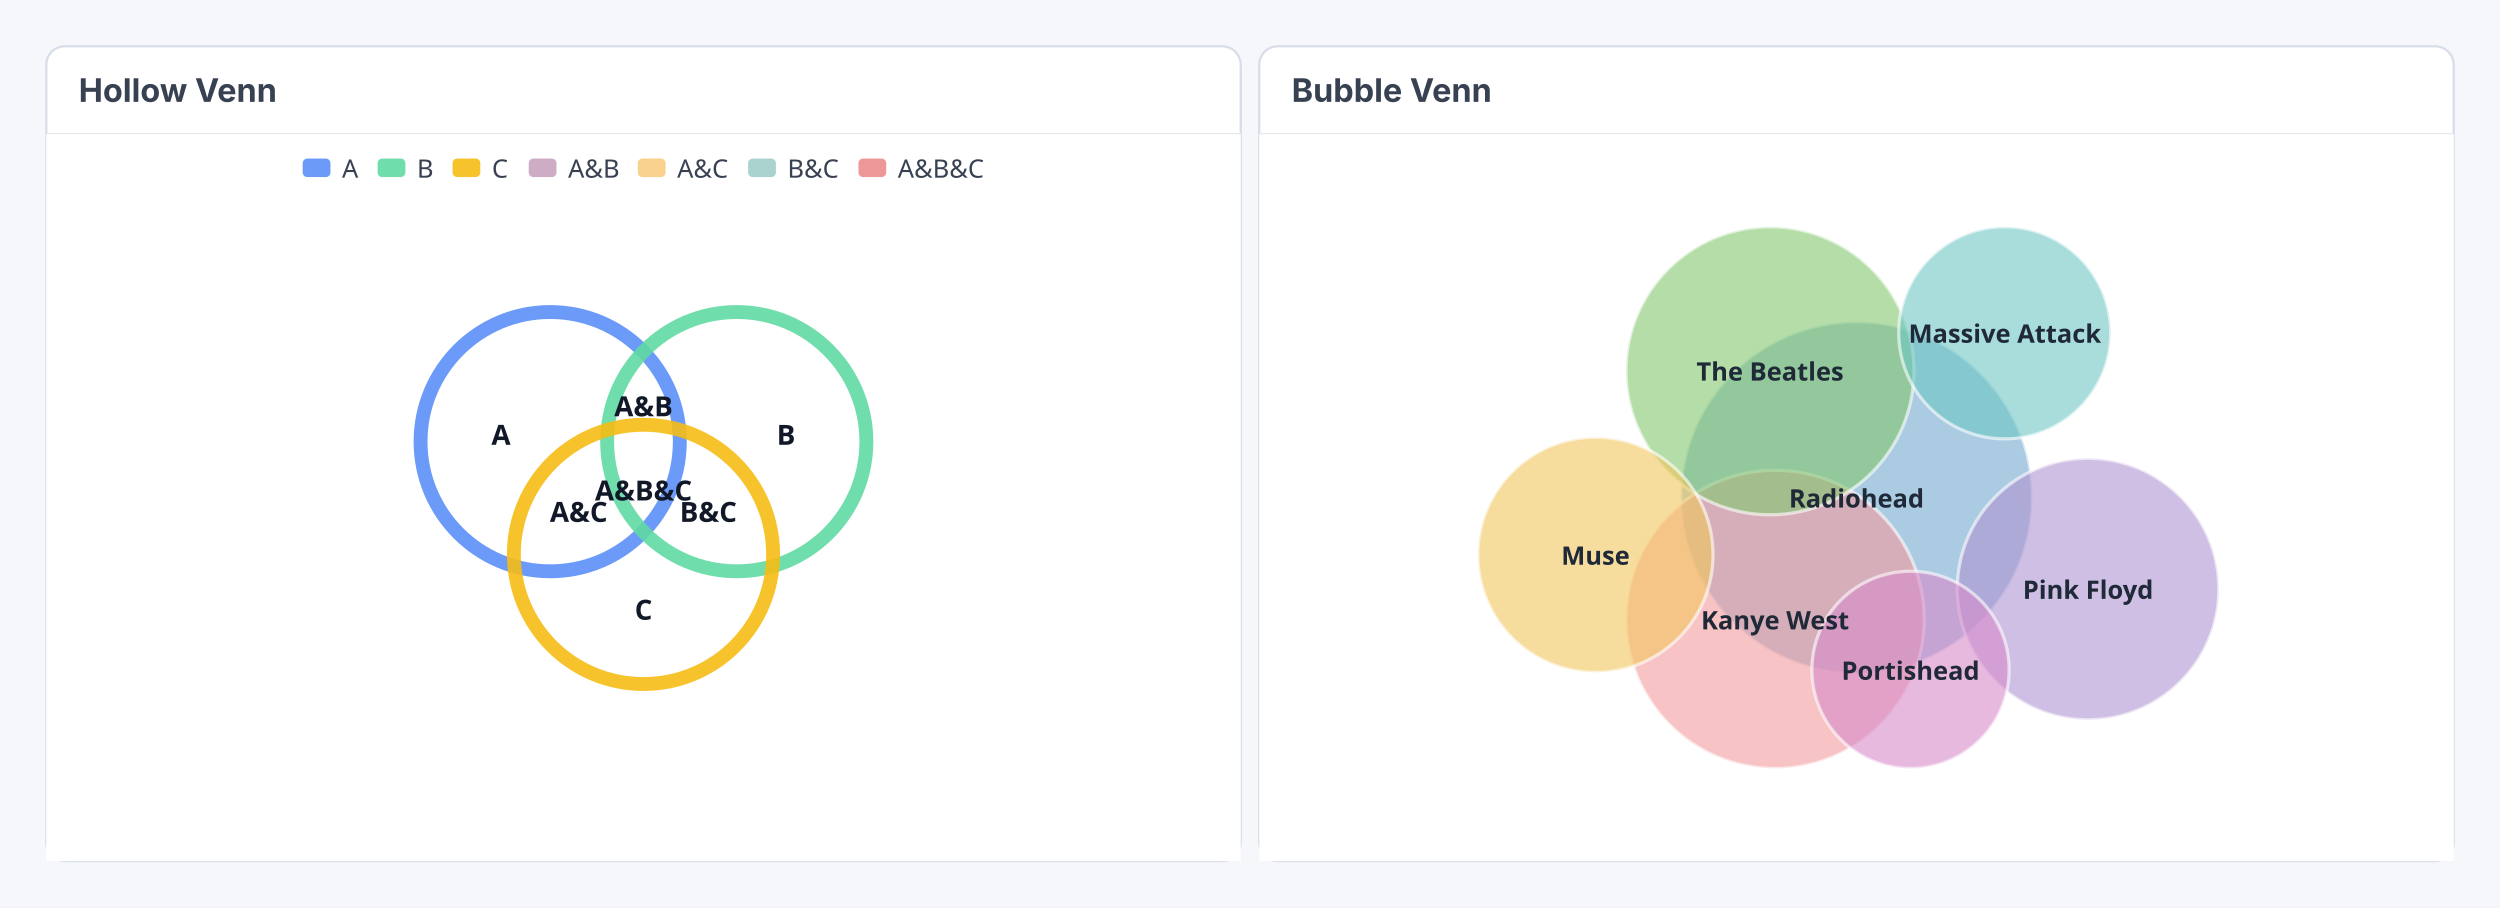
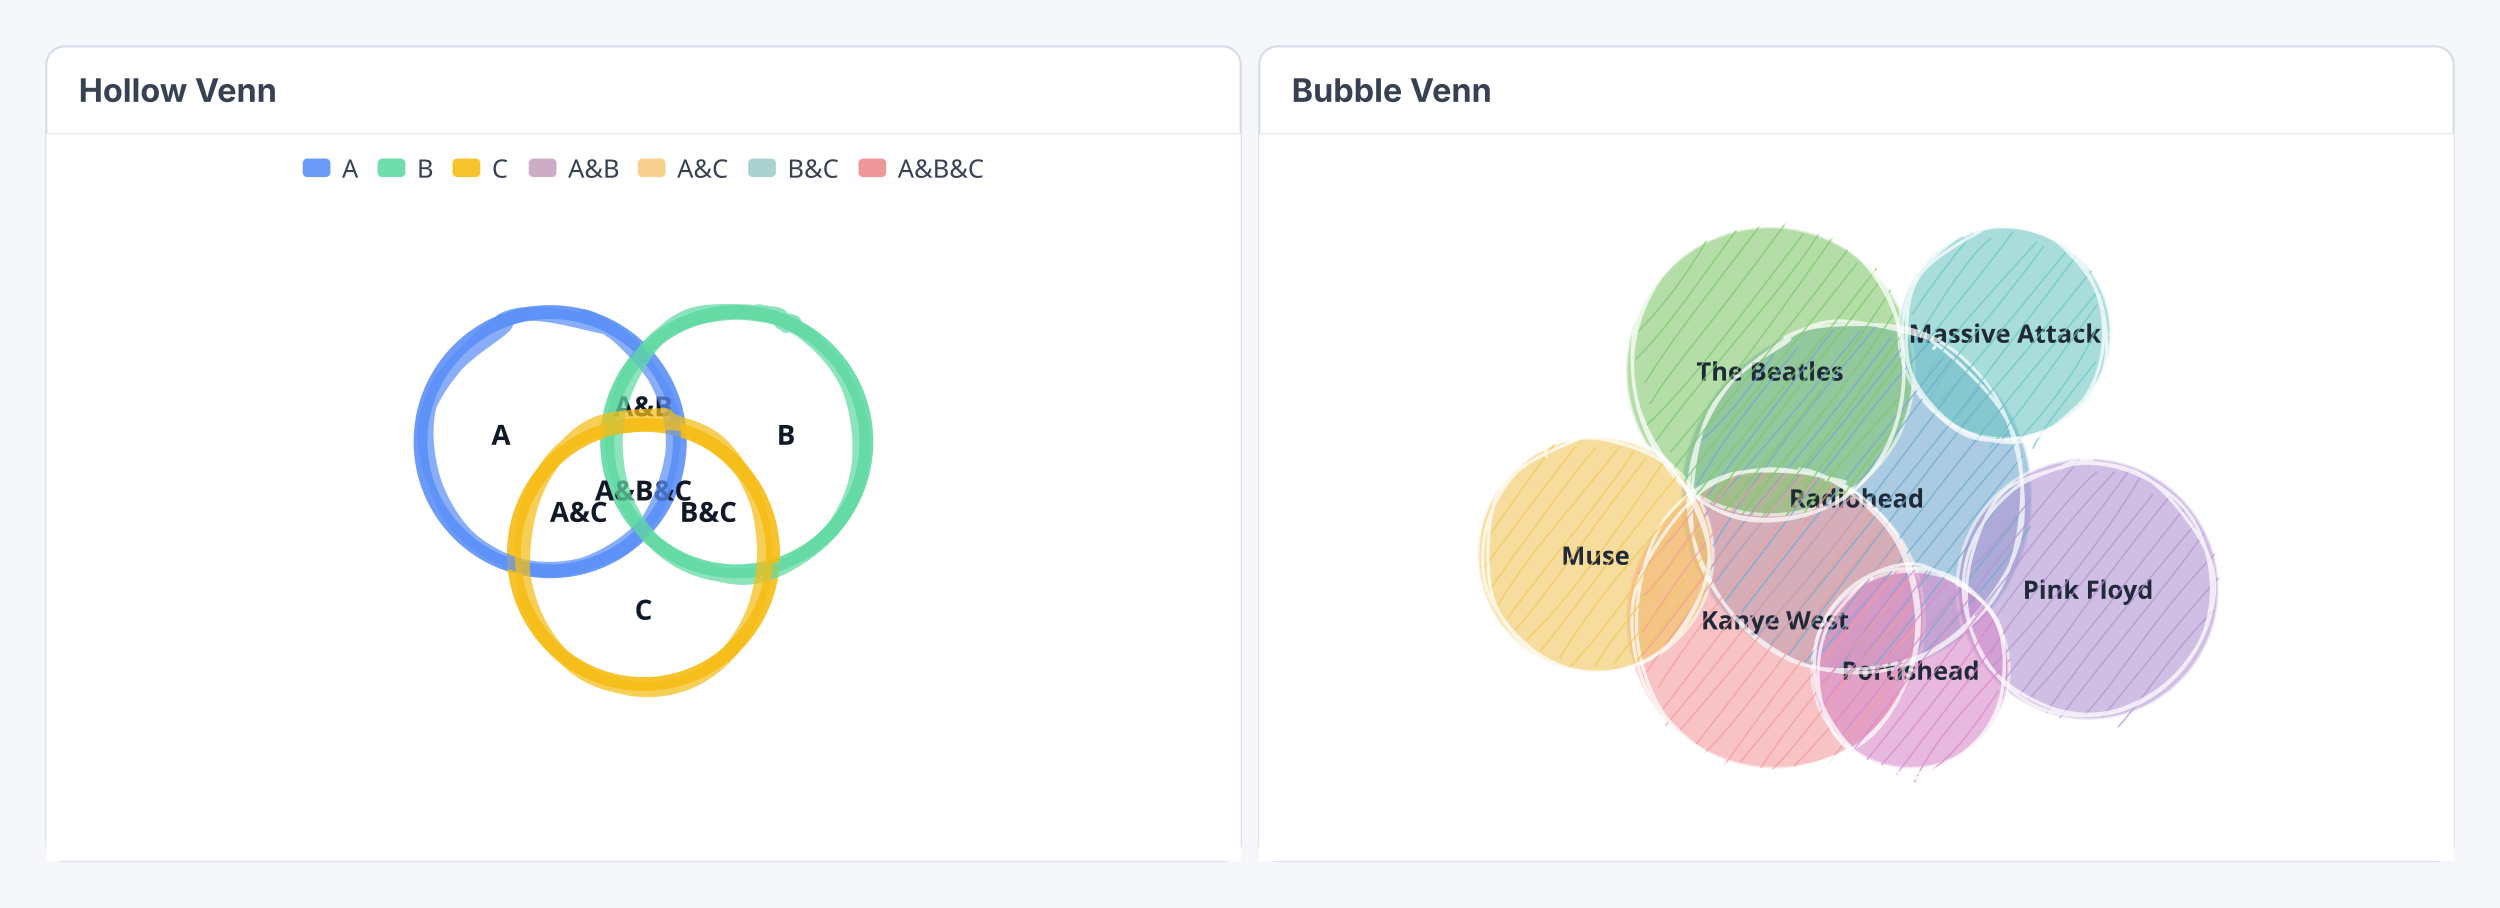
<svg xmlns="http://www.w3.org/2000/svg" width="1080" height="392" viewBox="0 0 1080 392">
  <rect width="1080" height="392" fill="#f6f7fb" />
  <g id="panel-hollow">
    <rect x="20" y="20" width="516" height="352" rx="8" fill="#fff" stroke="#d8dee9" />
    <line x1="20" y1="58" x2="536" y2="58" stroke="#e5e7eb" />
    <text x="34" y="44" fill="#374151" font-family="system-ui, -apple-system, BlinkMacSystemFont, Segoe UI, sans-serif" font-size="14" font-weight="650">Hollow Venn</text>
    <svg x="20" y="58" width="516" height="314" viewBox="0 0 516 314">
      <rect width="516" height="314" x="0" y="0" fill="#ffffff" />
      <circle cx="176.4" cy="88.8" r="56" transform="translate(41.28 44)" fill="none" pointer-events="visible" stroke="#5b8ff9" stroke-width="6" stroke-opacity="0.9" ecmeta_series_index="0" ecmeta_data_index="0" ecmeta_ssr_type="chart" class="zr-cls-0" />
      <circle cx="257" cy="88.8" r="56" transform="translate(41.28 44)" fill="none" pointer-events="visible" stroke="#61d9a3" stroke-width="6" stroke-opacity="0.9" ecmeta_series_index="0" ecmeta_data_index="1" ecmeta_ssr_type="chart" class="zr-cls-0" />
      <circle cx="216.7" cy="137.5" r="56" transform="translate(41.28 44)" fill="none" pointer-events="visible" stroke="#f6bd16" stroke-width="6" stroke-opacity="0.9" ecmeta_series_index="0" ecmeta_data_index="2" ecmeta_ssr_type="chart" class="zr-cls-0" />
      <text dominant-baseline="central" text-anchor="middle" style="font-size:12px;font-family:sans-serif;font-weight:650;" x="155.148" y="85.49" transform="translate(41.28 44)" fill="#111827">A</text>
      <text dominant-baseline="central" text-anchor="middle" style="font-size:12px;font-family:sans-serif;font-weight:650;" x="278.292" y="85.49" transform="translate(41.28 44)" fill="#111827">B</text>
      <text dominant-baseline="central" text-anchor="middle" style="font-size:12px;font-family:sans-serif;font-weight:650;" x="216.72" y="161.055" transform="translate(41.28 44)" fill="#111827">C</text>
      <text dominant-baseline="central" text-anchor="middle" style="font-size:12px;font-family:sans-serif;font-weight:650;" x="216.72" y="73.175" transform="translate(41.28 44)" fill="#111827">A&amp;B</text>
      <text dominant-baseline="central" text-anchor="middle" style="font-size:12px;font-family:sans-serif;font-weight:650;" x="188.733" y="118.794" transform="translate(41.28 44)" fill="#111827">A&amp;C</text>
      <text dominant-baseline="central" text-anchor="middle" style="font-size:12px;font-family:sans-serif;font-weight:650;" x="244.707" y="118.794" transform="translate(41.28 44)" fill="#111827">B&amp;C</text>
      <text dominant-baseline="central" text-anchor="middle" style="font-size:12px;font-family:sans-serif;font-weight:650;" x="216.72" y="109.559" transform="translate(41.28 44)" fill="#111827">A&amp;B&amp;C</text>
+       <path d="M191.2 34.6C199.3 36.6 207.9 44.7 214.3 51.8C220.6 58.8 227 67.7 229 76.7C231 85.8 229.1 97.1 226.3 106.1C223.5 115.1 218.7 124.8 212.4 130.8C206.1 136.9 196.8 140.5 188.4 142.4C180 144.2 170.3 144.4 161.8 141.8C153.4 139.2 143.9 133.6 137.7 126.8C131.6 119.9 127 109.9 124.9 100.7C122.7 91.5 122.1 80.4 124.8 71.7C127.5 63 134.7 54.8 141.3 48.5C147.8 42.2 154.7 35.5 164.2 33.9C173.6 32.3 191.8 37.8 198.2 39C204.6 40.2 202.6 40.2 202.4 40.9M155.6 36.3C162.5 32.5 172.2 33.3 180.9 34.5C189.5 35.7 200 38 207.4 43.5C214.7 49 221.2 59.3 224.8 67.6C228.4 75.9 230 84.4 229.2 93.4C228.4 102.3 225.3 113.6 220 121.2C214.6 128.8 205.4 135.3 197.3 139.2C189.2 143 180.2 145.2 171.3 144.1C162.4 143 151.4 138.4 144.1 132.6C136.8 126.9 131.3 118.2 127.7 109.6C124 101 121 89.8 122.2 81C123.4 72.2 129.2 63.9 134.9 56.9C140.6 49.9 153.1 42.5 156.4 39.2C159.7 36 154.6 36.9 154.7 37.3" transform="translate(41.28 44)" fill="none" pointer-events="visible" stroke="#5b8ff9" stroke-width="6" stroke-opacity="0.72" stroke-linecap="round" stroke-linejoin="round" class="zr-cls-1" />
+       <path d="M266.4 32.4C274.6 33.3 283.3 39.3 289.9 45C296.5 50.8 302.6 58.2 305.9 67.1C309.2 76 310.8 88.8 309.6 98.6C308.5 108.3 304.5 118.1 299 125.5C293.4 132.9 284.7 139.7 276.3 143.1C267.8 146.5 257.1 147.5 248.4 146.1C239.6 144.7 230.7 140.6 224 134.7C217.2 128.7 211 119.5 207.9 110.3C204.9 101.1 203.9 89.2 205.4 79.5C206.9 69.7 211.7 59.4 217 51.9C222.3 44.3 228.1 37.2 237.2 34.1C246.4 31 265.4 32.7 271.9 33.3C278.4 33.8 276.5 36.4 276.2 37.4M279.2 38.2C287.3 41 294.3 47.9 299.7 55.5C305 63.1 310.2 74.1 311.4 83.9C312.5 93.7 310.4 105.5 306.6 114.2C302.8 122.8 296.3 130.2 288.8 135.8C281.4 141.4 271.4 146.9 262.1 147.6C252.8 148.3 241.3 144.4 233.2 140.2C225.1 136.1 218.5 130.7 213.5 122.8C208.6 114.9 204.3 102.6 203.4 93C202.4 83.3 204.1 73.6 207.8 64.9C211.6 56.3 218.1 46.6 225.7 41.3C233.4 36 244.6 34 253.7 33.3C262.9 32.5 276.5 35.7 280.6 36.7C284.7 37.6 278.6 38 278.3 38.8" transform="translate(41.28 44)" fill="none" pointer-events="visible" stroke="#61d9a3" stroke-width="6" stroke-opacity="0.72" stroke-linecap="round" stroke-linejoin="round" class="zr-cls-1" />
+       <path d="M218.3 77.8C226.6 77 236.4 82.5 243.9 87.7C251.4 92.8 259.1 99.9 263.2 108.5C267.3 117.1 269 129.2 268.7 139.1C268.4 149 265.8 159.5 261.5 167.8C257.2 176.1 250.3 184.3 242.8 188.9C235.3 193.6 225.3 195.7 216.5 195.6C207.7 195.5 197.5 193.2 190 188.3C182.4 183.4 175.5 174.9 171.1 166.3C166.8 157.7 164.1 146.4 163.9 136.6C163.8 126.8 166 115.7 170.3 107.3C174.7 99 180.3 91 189.8 86.5C199.4 82.1 219.4 81 227.6 80.8C235.8 80.6 239.1 84.6 239.1 85.5M223 79.9C231.6 79.9 241.9 83 249.1 88.9C256.2 94.9 262.5 106 265.8 115.6C269.2 125.2 270.3 136.5 269 146.4C267.6 156.4 263.2 167.4 257.8 175.1C252.4 182.8 244.6 189.1 236.8 192.5C228.9 195.9 219.4 197.1 210.5 195.5C201.6 193.9 190.6 189 183.4 183C176.1 177 169.9 168.5 166.9 159.4C164 150.3 164.3 138.1 165.6 128.6C166.9 119 169.8 109.9 174.7 102.1C179.5 94.3 186.3 85.8 194.7 81.7C203.1 77.5 220.3 77.6 225 77.3C229.8 77.1 223.6 79 223.2 80.2" transform="translate(41.28 44)" fill="none" pointer-events="visible" stroke="#f6bd16" stroke-width="6" stroke-opacity="0.72" stroke-linecap="round" stroke-linejoin="round" class="zr-cls-1" />
      <path d="M-5 -5l304.5 0l0 21l-304.5 0Z" transform="translate(110.755 9)" fill="rgb(0,0,0)" fill-opacity="0" stroke="#b7b9be" stroke-width="0" class="zr-cls-1" />
-       <path d="M2 0L10 0A2 2 0 0 1 12 2L12 6A2 2 0 0 1 10 8L2 8A2 2 0 0 1 0 6L0 2A2 2 0 0 1 2 0" transform="translate(110.755 10.5)" fill="#5b8ff9" fill-opacity="0.9" stroke="#ffffff" stroke-width="0" stroke-opacity="0.9" stroke-linecap="butt" stroke-miterlimit="10" ecmeta_series_index="0" ecmeta_data_index="0" ecmeta_ssr_type="legend" ecmeta_silent="true" class="zr-cls-1" />
+       <path d="M2 0L10 0A2 2 0 0 1 12 2L12 6A2 2 0 0 1 10 8L2 8A2 2 0 0 1 0 6L0 2A2 2 0 0 1 2 0Z" transform="translate(110.755 10.5)" fill="#5b8ff9" fill-opacity="0.9" stroke="#ffffff" stroke-width="0" stroke-opacity="0.9" stroke-linecap="butt" stroke-miterlimit="10" ecmeta_series_index="0" ecmeta_data_index="0" ecmeta_ssr_type="legend" ecmeta_silent="true" class="zr-cls-1" />
      <text dominant-baseline="central" text-anchor="start" style="font-size:11px;font-family:sans-serif;" x="17" y="4" transform="translate(110.755 10.5)" fill="#374151">A</text>
      <path d="M0 -1.5l24.4 0l0 11l-24.4 0Z" transform="translate(110.755 10.5)" fill="none" pointer-events="visible" ecmeta_series_index="0" ecmeta_data_index="0" ecmeta_ssr_type="legend" class="zr-cls-2" />
-       <path d="M2 0L10 0A2 2 0 0 1 12 2L12 6A2 2 0 0 1 10 8L2 8A2 2 0 0 1 0 6L0 2A2 2 0 0 1 2 0" transform="translate(143.125 10.5)" fill="#61d9a3" fill-opacity="0.9" stroke="#ffffff" stroke-width="0" stroke-opacity="0.9" stroke-linecap="butt" stroke-miterlimit="10" ecmeta_series_index="0" ecmeta_data_index="1" ecmeta_ssr_type="legend" ecmeta_silent="true" class="zr-cls-1" />
+       <path d="M2 0L10 0A2 2 0 0 1 12 2L12 6A2 2 0 0 1 10 8L2 8A2 2 0 0 1 0 6L0 2A2 2 0 0 1 2 0Z" transform="translate(143.125 10.5)" fill="#61d9a3" fill-opacity="0.9" stroke="#ffffff" stroke-width="0" stroke-opacity="0.9" stroke-linecap="butt" stroke-miterlimit="10" ecmeta_series_index="0" ecmeta_data_index="1" ecmeta_ssr_type="legend" ecmeta_silent="true" class="zr-cls-1" />
      <text dominant-baseline="central" text-anchor="start" style="font-size:11px;font-family:sans-serif;" x="17" y="4" transform="translate(143.125 10.5)" fill="#374151">B</text>
      <path d="M0 -1.5l24.4 0l0 11l-24.4 0Z" transform="translate(143.125 10.5)" fill="none" pointer-events="visible" ecmeta_series_index="0" ecmeta_data_index="1" ecmeta_ssr_type="legend" class="zr-cls-2" />
-       <path d="M2 0L10 0A2 2 0 0 1 12 2L12 6A2 2 0 0 1 10 8L2 8A2 2 0 0 1 0 6L0 2A2 2 0 0 1 2 0" transform="translate(175.495 10.5)" fill="#f6bd16" fill-opacity="0.9" stroke="#ffffff" stroke-width="0" stroke-opacity="0.9" stroke-linecap="butt" stroke-miterlimit="10" ecmeta_series_index="0" ecmeta_data_index="2" ecmeta_ssr_type="legend" ecmeta_silent="true" class="zr-cls-1" />
+       <path d="M2 0L10 0A2 2 0 0 1 12 2L12 6A2 2 0 0 1 10 8L2 8A2 2 0 0 1 0 6L0 2A2 2 0 0 1 2 0Z" transform="translate(175.495 10.5)" fill="#f6bd16" fill-opacity="0.9" stroke="#ffffff" stroke-width="0" stroke-opacity="0.9" stroke-linecap="butt" stroke-miterlimit="10" ecmeta_series_index="0" ecmeta_data_index="2" ecmeta_ssr_type="legend" ecmeta_silent="true" class="zr-cls-1" />
      <text dominant-baseline="central" text-anchor="start" style="font-size:11px;font-family:sans-serif;" x="17" y="4" transform="translate(175.495 10.5)" fill="#374151">C</text>
      <path d="M0 -1.5l24.9 0l0 11l-24.9 0Z" transform="translate(175.495 10.5)" fill="none" pointer-events="visible" ecmeta_series_index="0" ecmeta_data_index="2" ecmeta_ssr_type="legend" class="zr-cls-2" />
-       <path d="M2 0L10 0A2 2 0 0 1 12 2L12 6A2 2 0 0 1 10 8L2 8A2 2 0 0 1 0 6L0 2A2 2 0 0 1 2 0" transform="translate(208.415 10.5)" fill="#b07aa1" fill-opacity="0.62" stroke="#ffffff" stroke-width="0" stroke-opacity="0.62" stroke-linecap="butt" stroke-miterlimit="10" ecmeta_series_index="0" ecmeta_data_index="3" ecmeta_ssr_type="legend" ecmeta_silent="true" class="zr-cls-1" />
+       <path d="M2 0L10 0A2 2 0 0 1 12 2L12 6A2 2 0 0 1 10 8L2 8A2 2 0 0 1 0 6L0 2A2 2 0 0 1 2 0Z" transform="translate(208.415 10.5)" fill="#b07aa1" fill-opacity="0.62" stroke="#ffffff" stroke-width="0" stroke-opacity="0.62" stroke-linecap="butt" stroke-miterlimit="10" ecmeta_series_index="0" ecmeta_data_index="3" ecmeta_ssr_type="legend" ecmeta_silent="true" class="zr-cls-1" />
      <text dominant-baseline="central" text-anchor="start" style="font-size:11px;font-family:sans-serif;" x="17" y="4" transform="translate(208.415 10.5)" fill="#374151">A&amp;B</text>
      <path d="M0 -1.5l39.1 0l0 11l-39.1 0Z" transform="translate(208.415 10.5)" fill="none" pointer-events="visible" ecmeta_series_index="0" ecmeta_data_index="3" ecmeta_ssr_type="legend" class="zr-cls-2" />
-       <path d="M2 0L10 0A2 2 0 0 1 12 2L12 6A2 2 0 0 1 10 8L2 8A2 2 0 0 1 0 6L0 2A2 2 0 0 1 2 0" transform="translate(255.525 10.5)" fill="#f2b447" fill-opacity="0.62" stroke="#ffffff" stroke-width="0" stroke-opacity="0.62" stroke-linecap="butt" stroke-miterlimit="10" ecmeta_series_index="0" ecmeta_data_index="4" ecmeta_ssr_type="legend" ecmeta_silent="true" class="zr-cls-1" />
+       <path d="M2 0L10 0A2 2 0 0 1 12 2L12 6A2 2 0 0 1 10 8L2 8A2 2 0 0 1 0 6L0 2A2 2 0 0 1 2 0Z" transform="translate(255.525 10.5)" fill="#f2b447" fill-opacity="0.62" stroke="#ffffff" stroke-width="0" stroke-opacity="0.62" stroke-linecap="butt" stroke-miterlimit="10" ecmeta_series_index="0" ecmeta_data_index="4" ecmeta_ssr_type="legend" ecmeta_silent="true" class="zr-cls-1" />
      <text dominant-baseline="central" text-anchor="start" style="font-size:11px;font-family:sans-serif;" x="17" y="4" transform="translate(255.525 10.5)" fill="#374151">A&amp;C</text>
      <path d="M0 -1.5l39.7 0l0 11l-39.7 0Z" transform="translate(255.525 10.5)" fill="none" pointer-events="visible" ecmeta_series_index="0" ecmeta_data_index="4" ecmeta_ssr_type="legend" class="zr-cls-2" />
-       <path d="M2 0L10 0A2 2 0 0 1 12 2L12 6A2 2 0 0 1 10 8L2 8A2 2 0 0 1 0 6L0 2A2 2 0 0 1 2 0" transform="translate(303.185 10.5)" fill="#76b7b2" fill-opacity="0.62" stroke="#ffffff" stroke-width="0" stroke-opacity="0.62" stroke-linecap="butt" stroke-miterlimit="10" ecmeta_series_index="0" ecmeta_data_index="5" ecmeta_ssr_type="legend" ecmeta_silent="true" class="zr-cls-1" />
+       <path d="M2 0L10 0A2 2 0 0 1 12 2L12 6A2 2 0 0 1 10 8L2 8A2 2 0 0 1 0 6L0 2A2 2 0 0 1 2 0Z" transform="translate(303.185 10.5)" fill="#76b7b2" fill-opacity="0.62" stroke="#ffffff" stroke-width="0" stroke-opacity="0.62" stroke-linecap="butt" stroke-miterlimit="10" ecmeta_series_index="0" ecmeta_data_index="5" ecmeta_ssr_type="legend" ecmeta_silent="true" class="zr-cls-1" />
      <text dominant-baseline="central" text-anchor="start" style="font-size:11px;font-family:sans-serif;" x="17" y="4" transform="translate(303.185 10.5)" fill="#374151">B&amp;C</text>
      <path d="M0 -1.5l39.7 0l0 11l-39.7 0Z" transform="translate(303.185 10.5)" fill="none" pointer-events="visible" ecmeta_series_index="0" ecmeta_data_index="5" ecmeta_ssr_type="legend" class="zr-cls-2" />
-       <path d="M2 0L10 0A2 2 0 0 1 12 2L12 6A2 2 0 0 1 10 8L2 8A2 2 0 0 1 0 6L0 2A2 2 0 0 1 2 0" transform="translate(350.845 10.5)" fill="#e15759" fill-opacity="0.62" stroke="#ffffff" stroke-width="0" stroke-opacity="0.62" stroke-linecap="butt" stroke-miterlimit="10" ecmeta_series_index="0" ecmeta_data_index="6" ecmeta_ssr_type="legend" ecmeta_silent="true" class="zr-cls-1" />
+       <path d="M2 0L10 0A2 2 0 0 1 12 2L12 6A2 2 0 0 1 10 8L2 8A2 2 0 0 1 0 6L0 2A2 2 0 0 1 2 0Z" transform="translate(350.845 10.5)" fill="#e15759" fill-opacity="0.62" stroke="#ffffff" stroke-width="0" stroke-opacity="0.62" stroke-linecap="butt" stroke-miterlimit="10" ecmeta_series_index="0" ecmeta_data_index="6" ecmeta_ssr_type="legend" ecmeta_silent="true" class="zr-cls-1" />
      <text dominant-baseline="central" text-anchor="start" style="font-size:11px;font-family:sans-serif;" x="17" y="4" transform="translate(350.845 10.5)" fill="#374151">A&amp;B&amp;C</text>
      <path d="M0 -1.5l54.4 0l0 11l-54.4 0Z" transform="translate(350.845 10.5)" fill="none" pointer-events="visible" ecmeta_series_index="0" ecmeta_data_index="6" ecmeta_ssr_type="legend" class="zr-cls-2" />
      <style>
      .zr-cls-0:hover {
      cursor:pointer;
      }
      .zr-cls-1:hover {
      pointer-events:none;
      }
      .zr-cls-2:hover {
      cursor:pointer;
      fill:rgba(0,0,0,0);
      }

      

      </style>
    </svg>
  </g>
  <g id="panel-bubble">
    <rect x="544" y="20" width="516" height="352" rx="8" fill="#fff" stroke="#d8dee9" />
    <line x1="544" y1="58" x2="1060" y2="58" stroke="#e5e7eb" />
    <text x="558" y="44" fill="#374151" font-family="system-ui, -apple-system, BlinkMacSystemFont, Segoe UI, sans-serif" font-size="14" font-weight="650">Bubble Venn</text>
    <svg x="544" y="58" width="516" height="314" viewBox="0 0 516 314">
      <rect width="516" height="314" x="0" y="0" fill="#ffffff" />
      <circle cx="237.4" cy="135" r="76" transform="translate(20.64 21.98)" fill="#74a9cf" fill-opacity="0.6" stroke="#ffffff" stroke-width="1.4" stroke-opacity="0.6" ecmeta_series_index="0" ecmeta_data_index="0" ecmeta_ssr_type="chart" class="zr-cls-3" />
      <circle cx="202.2" cy="187.6" r="64.4" transform="translate(20.64 21.98)" fill="#f29c9f" fill-opacity="0.6" stroke="#ffffff" stroke-width="1.4" stroke-opacity="0.6" ecmeta_series_index="0" ecmeta_data_index="1" ecmeta_ssr_type="chart" class="zr-cls-4" />
      <circle cx="200" cy="80.2" r="62.2" transform="translate(20.64 21.98)" fill="#82c66f" fill-opacity="0.6" stroke="#ffffff" stroke-width="1.4" stroke-opacity="0.6" ecmeta_series_index="0" ecmeta_data_index="2" ecmeta_ssr_type="chart" class="zr-cls-5" />
      <circle cx="337.4" cy="174.5" r="56.5" transform="translate(20.64 21.98)" fill="#b195d2" fill-opacity="0.6" stroke="#ffffff" stroke-width="1.4" stroke-opacity="0.6" ecmeta_series_index="0" ecmeta_data_index="3" ecmeta_ssr_type="chart" class="zr-cls-6" />
      <circle cx="124.6" cy="159.7" r="50.8" transform="translate(20.64 21.98)" fill="#f2c75c" fill-opacity="0.6" stroke="#ffffff" stroke-width="1.4" stroke-opacity="0.6" ecmeta_series_index="0" ecmeta_data_index="4" ecmeta_ssr_type="chart" class="zr-cls-7" />
      <circle cx="301.4" cy="63.8" r="45.8" transform="translate(20.64 21.98)" fill="#6fc7c3" fill-opacity="0.6" stroke="#ffffff" stroke-width="1.4" stroke-opacity="0.6" ecmeta_series_index="0" ecmeta_data_index="5" ecmeta_ssr_type="chart" class="zr-cls-8" />
      <circle cx="260.7" cy="209.4" r="42.6" transform="translate(20.64 21.98)" fill="#d78bca" fill-opacity="0.6" stroke="#ffffff" stroke-width="1.4" stroke-opacity="0.6" ecmeta_series_index="0" ecmeta_data_index="6" ecmeta_ssr_type="chart" class="zr-cls-9" />
      <text dominant-baseline="central" text-anchor="middle" style="font-size:11px;font-family:sans-serif;font-weight:650;" x="237.36" y="135.02" transform="translate(20.64 21.98)" fill="#1f2937">Radiohead</text>
      <text dominant-baseline="central" text-anchor="middle" style="font-size:11px;font-family:sans-serif;font-weight:650;" xml:space="preserve" x="202.182" y="187.64" transform="translate(20.64 21.98)" fill="#1f2937">Kanye West</text>
      <text dominant-baseline="central" text-anchor="middle" style="font-size:11px;font-family:sans-serif;font-weight:650;" xml:space="preserve" x="200.019" y="80.171" transform="translate(20.64 21.98)" fill="#1f2937">The Beatles</text>
      <text dominant-baseline="central" text-anchor="middle" style="font-size:11px;font-family:sans-serif;font-weight:650;" xml:space="preserve" x="337.401" y="174.452" transform="translate(20.64 21.98)" fill="#1f2937">Pink Floyd</text>
      <text dominant-baseline="central" text-anchor="middle" style="font-size:11px;font-family:sans-serif;font-weight:650;" x="124.611" y="159.712" transform="translate(20.64 21.98)" fill="#1f2937">Muse</text>
      <text dominant-baseline="central" text-anchor="middle" style="font-size:11px;font-family:sans-serif;font-weight:650;" xml:space="preserve" x="301.445" y="63.816" transform="translate(20.64 21.98)" fill="#1f2937">Massive Attack</text>
      <text dominant-baseline="central" text-anchor="middle" style="font-size:11px;font-family:sans-serif;font-weight:650;" x="260.712" y="209.433" transform="translate(20.64 21.98)" fill="#1f2937">Portishead</text>
+       <path d="M174.3 96.8C174.3 96.8 174.3 96.8 174.3 96.8M169.3 111.1C181.3 101.4 190.7 88.2 201.5 73.4M168.4 129.6C180.6 108.3 193.6 92.4 212.2 70.1M173.4 133.5C190.9 109.9 209.5 85.5 227.3 62.5M171.6 142.8C187.3 124.3 203.5 107 238.6 63.4M175.5 155.8C192 127.9 212.8 100.7 245.6 61.3M173.5 167.1C188.8 142.3 210.1 122.5 252.2 65.9M176.6 171.1C202 137.1 229.7 106.2 259.7 67M180.7 179.6C215 135.3 248.1 88.9 269.6 67.2M187.8 184.3C221.1 141.4 257 96.7 275 74.4M188.6 191.2C217.9 155.4 244.2 121.8 279.4 74.1M194.1 195C221.1 166.6 242.4 136.7 285.8 79.1M200.1 198.9C235.8 155.3 269.7 112.9 292.3 85.2M208.2 202.7C241.2 158.9 276.7 111.2 295.8 88.8M214.3 207.2C235.9 180 257.3 149.5 299.9 96.4M217.2 207.4C239.6 182.4 262.6 155.4 304.6 104.6M228.5 211C251.5 176 280.6 140.3 307.7 109.8M234.2 212.8C250.4 189.9 265.8 172.2 309 117M243.7 209.4C264.6 183.7 287.2 153.8 306.7 127.6M254.8 214.3C271 187.4 294 160.4 309.5 140.4M264.2 204.7C284.5 183.6 300.8 164.2 312.4 147.6" transform="translate(20.64 21.98)" fill="none" pointer-events="visible" stroke="#74a9cf" stroke-width="0.7" stroke-opacity="0.72" stroke-linecap="round" stroke-linejoin="round" class="zr-cls-10" />
+       <path d="M257.7 61.6C267.4 63.8 277.4 72.7 285.3 80.4C293.2 88 301.5 97.5 305.3 107.6C309.1 117.8 309.3 130.4 308.3 141.5C307.4 152.6 304.6 164.8 299.5 174C294.5 183.2 286.5 190.9 278 196.8C269.6 202.7 259.4 207.9 249.1 209.7C238.8 211.5 226.3 210.7 216.2 207.5C206.1 204.2 196.3 197.7 188.5 190.1C180.7 182.5 173 172 169.4 162C165.7 152 165.6 140.8 166.5 129.9C167.4 119 169.5 105.9 174.6 96.5C179.7 87.1 188.6 79.7 197.2 73.4C205.7 67.1 214.5 60.3 226.1 58.9C237.6 57.6 259.2 63.6 266.6 65.6C274 67.5 271.5 69.5 270.7 70.6M206.5 65.9C215.2 60.5 227.6 60.3 238.1 60.2C248.6 60.1 260 60.8 269.5 65.4C279 69.9 288.7 78.8 295 87.6C301.3 96.4 305.1 107.3 307.3 118.1C309.4 128.9 310.5 141.9 308 152.5C305.5 163.1 298.9 173.5 292.1 181.8C285.4 190.1 277.1 197.6 267.5 202.2C258 206.7 245.1 208.9 234.9 209.3C224.7 209.6 215.4 208.5 206.5 204.2C197.7 199.8 188.6 192.3 181.9 183.2C175.1 174.2 168.7 160.8 166.2 149.7C163.7 138.6 164.3 127.1 167.1 116.4C169.9 105.8 176.3 93.7 182.9 85.6C189.6 77.5 202.9 71 206.9 68C210.9 65 206.2 67 206.7 67.9" transform="translate(20.64 21.98)" fill="none" pointer-events="visible" stroke="#ffffff" stroke-width="1.4" stroke-opacity="0.72" stroke-linecap="round" stroke-linejoin="round" class="zr-cls-10" />
+       <path d="M157.4 140.7C157.4 140.7 157.4 140.7 157.4 140.7M142.8 167.7C156.5 155.4 165.7 142.2 174.3 130.4M145.6 177.2C154.6 169 160 157.5 187.2 123.1M145.3 192.8C161.5 167.1 178.9 144.9 198.6 123.7M143.5 204.9C165.9 177.5 187 147.2 207 124.5M145.4 212.2C164.4 183.9 183.2 160.5 214.6 124.2M151.7 217C170.4 187.8 193 160.2 220.5 126.3M153.4 226.8C183.8 187.1 212.4 148.4 228.8 128.6M154.9 233.4C185.8 197.5 214.1 156.4 235.8 133.8M161.5 235C177.2 217.1 197 193.4 241.1 139.1M168.1 241.5C195.3 207 216.7 177.6 243.9 141.3M172 245.2C190.3 226.6 203.7 205.8 249.1 147.1M180.2 250.6C197.3 227.1 214.8 201.5 255.2 155.3M187.1 249.2C207 225.5 228.6 198.2 258.2 162.6M196.1 251.6C209.1 231.8 227.3 210 261.4 168.7M201.4 252.1C220 233.2 232.2 210.6 262.4 180.3M210.5 250.8C232.9 228.5 251.3 200.2 265.1 189.8M225.5 249.6C237.8 233.2 248.2 221 263.8 199.2M243 235.3C247.3 230.3 252.3 225.8 256.9 217" transform="translate(20.64 21.98)" fill="none" pointer-events="visible" stroke="#f29c9f" stroke-width="0.7" stroke-opacity="0.72" stroke-linecap="round" stroke-linejoin="round" class="zr-cls-10" />
+       <path d="M212.8 122.6C221.6 123.5 230.8 129.6 238.1 135.5C245.4 141.4 252.4 148.7 256.6 157.9C260.8 167.1 263.5 180.2 263.4 190.8C263.3 201.3 260.6 212.1 255.9 220.9C251.2 229.8 243.4 238.5 235.2 244C227.1 249.5 216.4 253 207 254C197.6 254.9 187.4 253.6 178.8 249.7C170.2 245.8 161.4 238.7 155.5 230.5C149.6 222.4 145.1 211 143.3 200.7C141.5 190.4 142.4 178.7 144.7 168.7C147.1 158.7 150.8 148.2 157.3 140.9C163.7 133.6 173.2 127.6 183.3 124.8C193.4 122.1 210.8 124.1 217.7 124.5C224.5 124.9 224.4 126.6 224.3 127.4M228.8 128.2C237.5 131.5 247.3 140.7 253.2 149.2C259.1 157.8 262.7 169.4 264 179.5C265.3 189.6 264.3 200.1 260.9 209.8C257.5 219.5 251.2 230.9 243.8 237.8C236.4 244.6 225.6 248.2 216.4 250.7C207.2 253.3 197.7 255.3 188.6 253C179.5 250.7 169.2 243.7 161.8 237C154.5 230.2 148 222 144.5 212.6C141 203.1 139.4 190.4 140.8 180.4C142.2 170.4 147.3 161.3 152.8 152.8C158.4 144.4 166.2 134.7 174.1 129.7C182.1 124.7 191 122.9 200.4 122.6C209.8 122.3 225.9 126.7 230.7 127.7C235.4 128.7 229.4 127.6 229 128.5" transform="translate(20.64 21.98)" fill="none" pointer-events="visible" stroke="#ffffff" stroke-width="1.4" stroke-opacity="0.72" stroke-linecap="round" stroke-linejoin="round" class="zr-cls-10" />
+       <path d="M150.9 43C150.9 43 150.9 43 150.9 43M143.3 63C151.5 54.4 161.5 43.1 172.3 24.4M142.4 74.9C156.6 60.5 165 47.2 185.5 19.5M146 85.3C157.5 67 166 56.4 195.8 17.4M148.4 94.2C157.1 79.1 172.6 63.4 207.3 15.7M146.8 103.6C165 86.2 177.7 69 214.2 21.3M150.4 110.9C175.7 76.5 205.2 46 220.7 21.6M157 115.3C171.4 98.6 186.6 80.2 227.1 22.6M157.2 124C178.4 96.1 201.3 71.6 233.4 28.1M161.7 129.6C179.1 106.4 195.3 87.6 237.6 33.8M167 135.3C192.9 102.8 217.4 73.7 245.9 36.1M174.4 137.8C195.5 108.5 217.9 80.4 246.7 42.4M180.5 140.5C207.2 108.8 235.1 72.5 251.9 45.6M187.3 143.1C206 117.6 230.8 91.2 254.3 54.2M196.2 144C210 126.1 222.9 112.7 256.9 64.5M206.9 142.9C223.6 118.8 244.9 91.3 257.7 73.6M213.1 144.4C223.3 127.5 236.7 113 259 88.5M230.7 135.9C237.4 124.9 243.2 118.7 256.9 100.7" transform="translate(20.64 21.98)" fill="none" pointer-events="visible" stroke="#82c66f" stroke-width="0.7" stroke-opacity="0.72" stroke-linecap="round" stroke-linejoin="round" class="zr-cls-10" />
+       <path d="M201.7 13.8C210.3 13 220.2 18.4 228.1 23.4C236 28.3 244.2 35 249.1 43.4C254 51.8 256.7 63.7 257.5 73.9C258.3 84 257.2 94.9 254 104.2C250.9 113.5 245.4 123.2 238.6 129.7C231.9 136.1 222.6 140.7 213.8 143C204.9 145.3 194.3 146 185.5 143.6C176.7 141.2 167.8 135.5 161.1 128.6C154.3 121.7 148.3 112 144.9 102.4C141.6 92.9 139.9 81.4 140.9 71.4C141.9 61.5 145.8 50.9 151 42.7C156.3 34.6 162 26.9 172.2 22.5C182.4 18.1 203.9 16.4 212.4 16.2C221 16 223.5 20.3 223.3 21.3M212.8 14.4C221.5 15.5 231.2 23.7 238.1 30.7C245 37.7 250.9 47 254.2 56.6C257.4 66.1 258.4 78.1 257.6 88C256.7 98 253.7 108.3 249 116.4C244.3 124.5 237.5 132.1 229.4 136.8C221.3 141.4 209.8 144 200.4 144.3C191 144.5 180.9 142.7 173.2 138.2C165.4 133.7 159.2 125.5 153.9 117.5C148.7 109.5 143.7 100.3 141.9 90.2C140 80.2 139.6 67.1 142.8 57.2C146.1 47.2 154.4 37.3 161.3 30.6C168.2 23.9 175.8 19.5 184.2 16.9C192.7 14.4 207.5 15.5 212 15.4C216.5 15.3 211.5 15.5 211.3 16.4" transform="translate(20.64 21.98)" fill="none" pointer-events="visible" stroke="#ffffff" stroke-width="1.4" stroke-opacity="0.72" stroke-linecap="round" stroke-linejoin="round" class="zr-cls-10" />
+       <path d="M287.3 154.6C287.3 154.6 287.3 154.6 287.3 154.6M283.8 166.8C293.3 161.4 298.7 152.1 312.4 136M283.8 181.5C295.9 164.6 308 149.3 333.6 118.8M288.7 185.8C308.8 162.5 322.6 140.8 341.1 123.9M293 192.7C311.2 167.5 328.3 145.7 348.7 124M295.1 202.1C307.2 182.5 322.3 168.5 355.8 122.4M295.7 208.2C321.5 181.8 344.6 151.9 359.6 126.7M301.9 212.9C321.2 188.1 341 164.1 365.3 133.7M307.6 220.6C327.1 196.1 339.9 175.1 372.5 134.6M312 221.9C335.8 196.3 358.1 165.4 378.8 139.9M319.5 227.7C335.6 203.9 355.8 179.6 384.2 145.8M325.3 230C347 201.5 370.3 174.5 387.3 150.7M335.9 229C351.9 211.9 363.5 189.3 391.9 159.5M343.7 229.5C357.9 213 374 191.4 393.5 169.9M350.5 234C364.8 217.5 374.5 200.5 391.8 183.7" transform="translate(20.64 21.98)" fill="none" pointer-events="visible" stroke="#b195d2" stroke-width="0.7" stroke-opacity="0.72" stroke-linecap="round" stroke-linejoin="round" class="zr-cls-10" />
+       <path d="M331.1 120.7C339.5 119 350.2 121.3 358.5 124.8C366.8 128.3 375.6 134.7 380.9 141.9C386.2 149.1 389.4 159.3 390.4 168.1C391.4 177 390.2 186.8 386.8 194.9C383.4 203.1 377 211.4 370.1 217C363.2 222.6 354.4 226.9 345.6 228.4C336.8 230 325.6 229.4 317.3 226.1C309 222.9 301.4 216.4 295.9 209C290.3 201.5 285.5 190.7 284.1 181.6C282.7 172.5 283.8 162.8 287.5 154.3C291.1 145.9 298.2 136.8 305.9 130.9C313.7 125.1 328.5 121 334.1 119.2C339.7 117.5 339.4 119.5 339.5 120.5M327.2 120.9C335.5 118.7 348.3 120.1 356.6 123.3C365 126.6 371.4 133.4 377.2 140.6C383 147.8 389.6 157.6 391.4 166.3C393.2 175 391.2 184.8 387.8 193C384.3 201.2 377.8 209.8 370.9 215.6C363.9 221.4 354.5 226.1 346.1 227.8C337.7 229.4 328.9 228.6 320.5 225.5C312 222.3 301.5 215.8 295.6 209C289.8 202.1 286.6 193.1 285.3 184.4C284 175.8 285.3 166 288 157.2C290.7 148.4 294.8 137.7 301.7 131.7C308.7 125.6 325.2 122.6 329.7 120.8C334.1 118.9 328.3 119.9 328.4 120.6" transform="translate(20.64 21.98)" fill="none" pointer-events="visible" stroke="#ffffff" stroke-width="1.4" stroke-opacity="0.72" stroke-linecap="round" stroke-linejoin="round" class="zr-cls-10" />
+       <path d="M91.2 123.3C91.2 123.3 91.2 123.3 91.2 123.3M79.3 150.6C89.1 136.4 101.2 119.4 107 111.7M77 164.7C90.6 145.8 107 124.5 116.1 112.9M77.7 176.3C95.9 151.1 115.1 124 124.7 113.5M82.3 181.9C94.7 160.5 110.7 143.7 135 113.2M86.9 186.8C100.9 166.9 119.4 146.7 141.1 115.2M89.7 192.5C102.6 178.1 115.1 158.7 146.4 117.8M95.1 196.2C110.7 181.1 125.6 161.6 154.2 119.3M101.1 201C120.4 176.5 138.6 151.2 159.5 126.1M109.2 204.3C123.2 180.6 141.8 159.7 164.3 134.7M113.1 208.7C131.7 189.2 147.1 164.5 167 137.6M124.4 207.9C136.2 187.8 155.4 169.4 169.6 147.3M132.3 206.9C143 192.8 156.2 179.9 173.7 157M141.6 207.5C149.1 194.4 162.2 179.6 173.8 165M157.6 198.1C158.6 196.1 160.7 194.8 162 191.2" transform="translate(20.64 21.98)" fill="none" pointer-events="visible" stroke="#f2c75c" stroke-width="0.7" stroke-opacity="0.72" stroke-linecap="round" stroke-linejoin="round" class="zr-cls-10" />
+       <path d="M112 110.4C119.1 107.8 127.7 109.5 135.3 111.5C143 113.6 151.6 117 157.7 122.9C163.8 128.8 169.5 138.8 171.9 146.9C174.3 154.9 174.2 163.1 172 171.3C169.9 179.4 164.9 189.4 159.1 195.7C153.4 202 145.1 206.9 137.4 209C129.7 211.2 120.7 210.9 113.2 208.8C105.7 206.6 98.2 202.1 92.2 196.2C86.3 190.4 79.8 182 77.4 173.7C75 165.4 75.5 154.9 77.8 146.5C80.1 138.2 84.7 129.6 91 123.6C97.4 117.6 110.7 112.6 115.8 110.3C120.8 107.9 121.3 108.7 121.3 109.4M101.1 114.5C107.1 110.1 116.7 107.8 125 108C133.4 108.1 144.4 110.5 151.4 115.4C158.4 120.4 163.1 129.8 166.9 137.8C170.6 145.8 174.4 155.1 173.9 163.5C173.4 172 167.9 181.7 163.6 188.5C159.4 195.3 155.2 200.5 148.4 204.2C141.6 208 131.2 211.4 122.8 211C114.4 210.6 104.8 206.8 97.9 201.9C91 197.1 84.9 189.5 81.6 181.9C78.3 174.4 78 164.8 78.2 156.5C78.5 148.2 79.4 139.2 83.1 132C86.9 124.8 97.3 115.8 100.7 113.3C104.1 110.8 102.8 116.1 103.3 117.1" transform="translate(20.64 21.98)" fill="none" pointer-events="visible" stroke="#ffffff" stroke-width="1.4" stroke-opacity="0.72" stroke-linecap="round" stroke-linejoin="round" class="zr-cls-10" />
+       <path d="M265.1 38.3C265.1 38.3 265.1 38.3 265.1 38.3M261.3 56C268.9 44.6 277.4 32.9 287.5 21M263.4 66.3C275.6 47.1 286.2 30.1 295.4 23M263.4 73.7C276.1 56.1 292 38.2 304.8 20.3M266.3 85.8C273.5 69.7 285.7 57 315.1 24.7M269.1 92.3C277.7 74.6 294.2 59.2 318.2 26.5M270.8 95.9C285.4 80.9 295.8 67.9 327.7 29M277.6 103.5C297.7 74.9 319.4 48.2 332.2 30.6M282.6 103.7C295.4 89.7 312.3 70.4 338.6 37.3M288.8 110.9C299 96.7 313.5 80 341.8 45.7M295 113.4C308.1 98.4 318 83.4 341.2 51.9M305.4 112.2C319.5 97.5 333.7 79.4 341 61.6M313.6 113.6C316.7 107.3 322.9 98.5 340.6 76.6" transform="translate(20.64 21.98)" fill="none" pointer-events="visible" stroke="#6fc7c3" stroke-width="0.7" stroke-opacity="0.72" stroke-linecap="round" stroke-linejoin="round" class="zr-cls-10" />
+       <path d="M284.1 21.7C290.3 17.8 299.7 17.1 307.5 18.3C315.2 19.6 324.6 23.4 330.5 29C336.4 34.6 340.9 43.7 342.9 52C344.8 60.2 344.5 70.5 342.2 78.4C340 86.4 335.3 94.4 329.6 99.6C323.8 104.7 315.4 108.1 307.7 109.5C300.1 110.8 290.8 111 283.5 107.5C276.2 103.9 267.9 95.4 263.8 88.1C259.7 80.8 258.7 72.1 258.9 63.8C259.2 55.5 259.6 45.6 265.3 38.1C270.9 30.6 286.8 22.3 292.8 18.7C298.8 15.2 301.3 16 301.2 16.8M285.5 19.2C292.4 15.1 302.5 14.8 309.8 16.5C317.1 18.2 323.9 23.9 329.4 29.5C334.9 35.2 340.3 41.9 342.8 50.1C345.2 58.4 346.6 71 344.2 79.2C341.8 87.4 334.3 94.2 328.4 99.5C322.4 104.8 315.9 109.8 308.4 110.9C300.9 112 290.7 110 283.3 106C275.9 102.1 268.3 94.3 264 87.1C259.6 79.9 257.2 71 257.2 62.9C257.2 54.9 259.7 45.6 264 38.6C268.3 31.6 279.6 23.7 282.9 20.9C286.2 18.1 283.5 20.9 283.6 21.7" transform="translate(20.64 21.98)" fill="none" pointer-events="visible" stroke="#ffffff" stroke-width="1.4" stroke-opacity="0.72" stroke-linecap="round" stroke-linejoin="round" class="zr-cls-10" />
+       <path d="M239 171.5C239 171.5 239 171.5 239 171.5M229.3 195.7C236.6 186.4 245.6 176.5 249.5 169.1M222.2 215.3C233.5 204 241.8 188.1 262.5 166.3M223.1 224.6C232.4 210.3 245.5 199.3 268.3 166.1M228.2 232.1C247.3 208.6 264.3 185.6 276.5 171.9M231.3 237.2C249.1 215.8 264.4 196 282.6 173M235.7 244.6C249.5 226.6 265.2 206.3 287.3 177M242 248C256.9 230.3 270 211.3 293.5 181.1M248.3 250.3C268 228.2 285.3 204 296.4 188.1M254.8 254.5C265.3 240 277.2 225.4 302.9 190.9M262.5 257.7C270.4 241 280.3 230.1 303.8 204.8M270.4 252.4C281.5 244.1 289.1 232.5 298.7 218.6" transform="translate(20.64 21.98)" fill="none" pointer-events="visible" stroke="#d78bca" stroke-width="0.7" stroke-opacity="0.72" stroke-linecap="round" stroke-linejoin="round" class="zr-cls-10" />
+       <path d="M239.2 171.2C244.7 166.7 254 165.6 261.1 165.5C268.1 165.5 275.5 166.9 281.7 171C287.9 175 295.1 182.2 298.3 189.9C301.4 197.5 301.9 208.6 300.6 216.7C299.4 224.8 295.9 232.4 290.9 238.3C285.9 244.3 277.7 250.2 270.8 252.5C263.9 254.8 256.4 254.6 249.5 252.3C242.6 250.1 234.1 245.2 229.4 239.1C224.6 233.1 221.8 224 221 216.1C220.3 208.1 221.2 198.9 224.6 191.3C228 183.7 238.1 174 241.3 170.5C244.5 167 243.6 169.5 243.8 170.2M280.8 172.3C287.3 175.5 295 181.4 298.4 188.4C301.7 195.4 301.5 206.1 300.7 214.4C299.9 222.6 298.1 231.1 293.4 237.7C288.7 244.4 279.5 251.2 272.3 254C265.1 256.7 257 256.8 250.2 254.3C243.4 251.8 236.4 245.2 231.4 238.9C226.4 232.6 221.6 224.5 220 216.6C218.4 208.6 219.1 198.5 222 191.1C224.9 183.6 230.8 176.6 237.3 172C243.9 167.4 253.8 163.5 261.2 163.5C268.6 163.6 278.3 170.7 281.7 172.2C285 173.7 281.7 172.1 281.2 172.3" transform="translate(20.64 21.98)" fill="none" pointer-events="visible" stroke="#ffffff" stroke-width="1.4" stroke-opacity="0.72" stroke-linecap="round" stroke-linejoin="round" class="zr-cls-10" />
      <style>
      .zr-cls-3:hover {
      cursor:pointer;
      fill:rgba(127,185,227,1);
      }
      .zr-cls-4:hover {
      cursor:pointer;
      fill:rgba(255,171,174,1);
      }
      .zr-cls-5:hover {
      cursor:pointer;
      fill:rgba(143,217,122,1);
      }
      .zr-cls-6:hover {
      cursor:pointer;
      fill:rgba(194,163,231,1);
      }
      .zr-cls-7:hover {
      cursor:pointer;
      fill:rgba(255,218,101,1);
      }
      .zr-cls-8:hover {
      cursor:pointer;
      fill:rgba(122,218,214,1);
      }
      .zr-cls-9:hover {
      cursor:pointer;
      fill:rgba(236,152,222,1);
      }
+       .zr-cls-10:hover {
+       pointer-events:none;
+       }

      

      </style>
    </svg>
  </g>
</svg>
